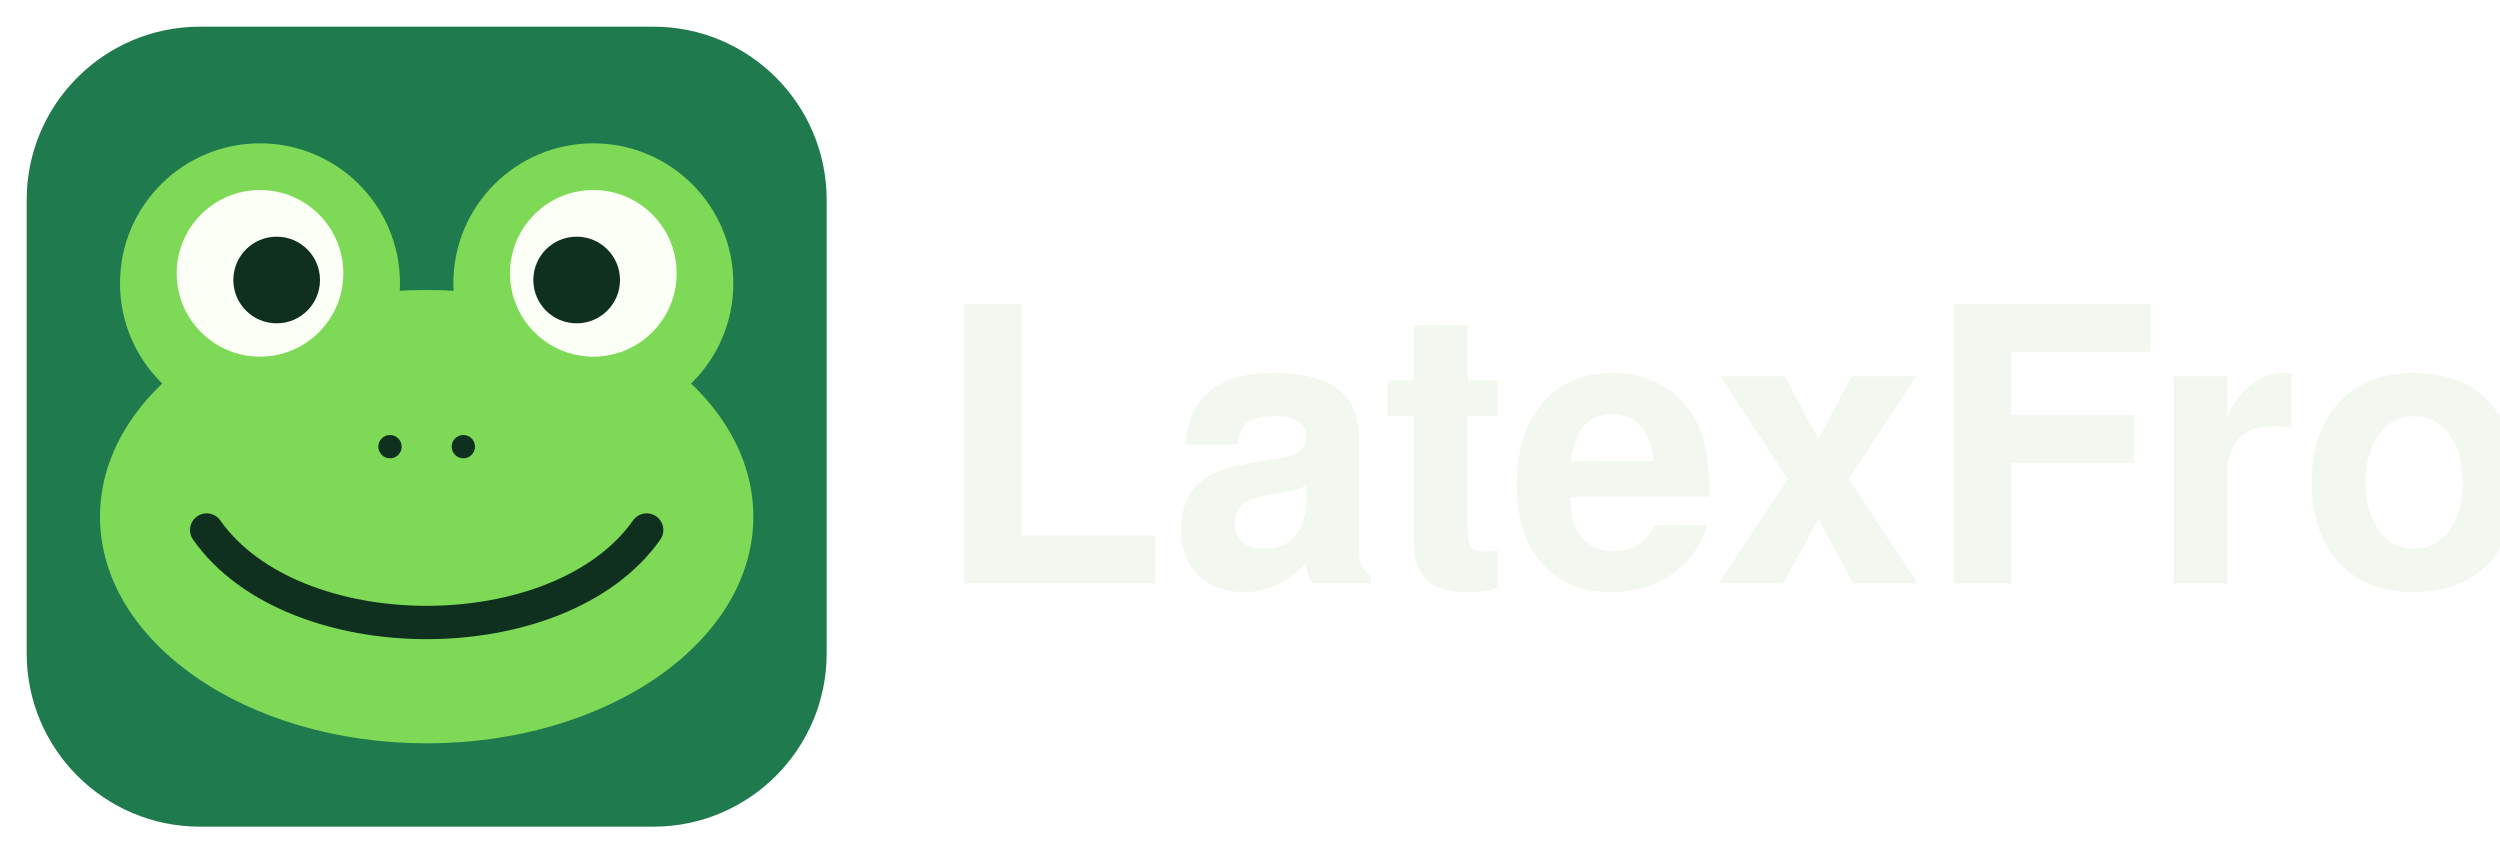
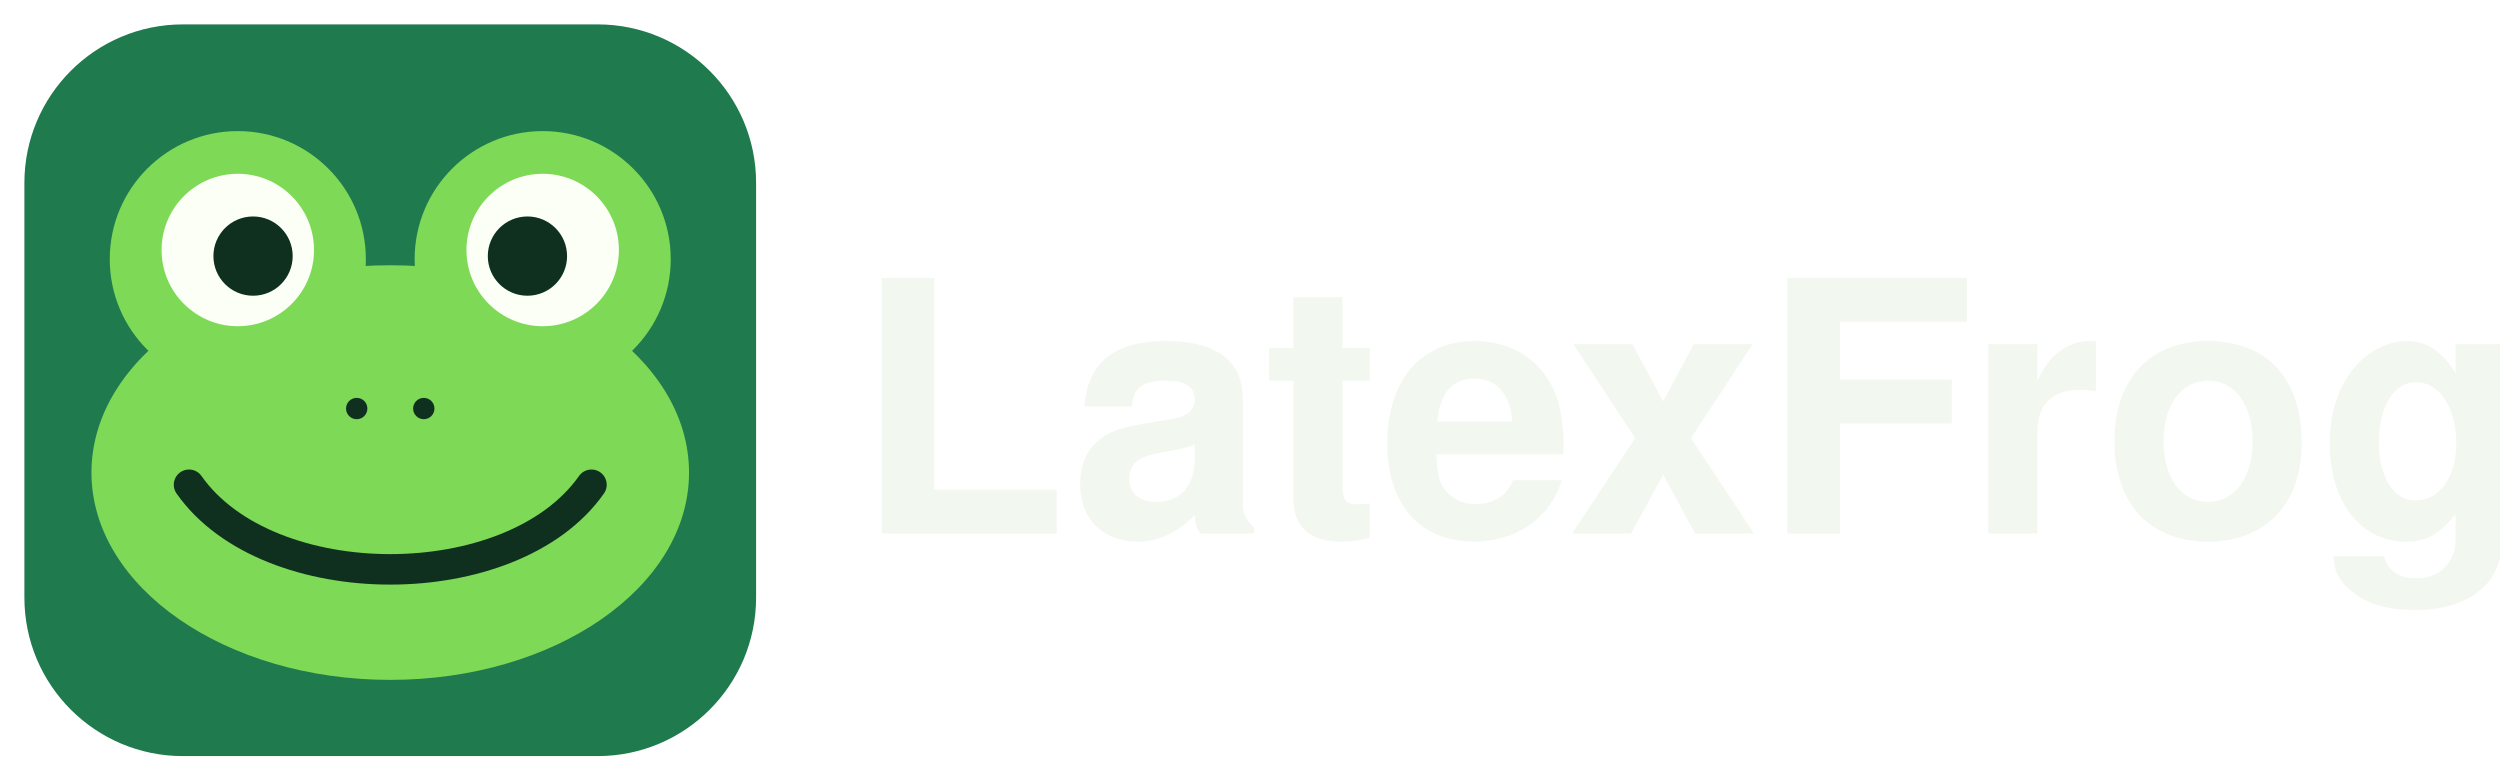
- <svg xmlns="http://www.w3.org/2000/svg" viewBox="0 0 1500 512" role="img" aria-label="LatexFrog">
+ <svg xmlns="http://www.w3.org/2000/svg" viewBox="0 0 1640 512" role="img" aria-label="LatexFrog">
  <g>
    <rect x="16" y="16" width="480" height="480" rx="104" fill="#1f7a4d" />
    <circle cx="156" cy="170" r="84" fill="#7ed957" />
    <circle cx="356" cy="170" r="84" fill="#7ed957" />
    <ellipse cx="256" cy="310" rx="196" ry="136" fill="#7ed957" />
    <circle cx="156" cy="164" r="50" fill="#fbfff5" />
    <circle cx="356" cy="164" r="50" fill="#fbfff5" />
    <circle cx="166" cy="168" r="26" fill="#10301f" />
    <circle cx="346" cy="168" r="26" fill="#10301f" />
    <path d="M124 318 C176 392 336 392 388 318" fill="none" stroke="#10301f" stroke-width="20" stroke-linecap="round" />
    <circle cx="234" cy="268" r="7" fill="#10301f" />
    <circle cx="278" cy="268" r="7" fill="#10301f" />
  </g>
  <text x="560" y="350" font-family="Segoe UI, Helvetica, Arial, sans-serif" font-size="230" font-weight="600" fill="#f2f7ef">LatexFrog</text>
</svg>
